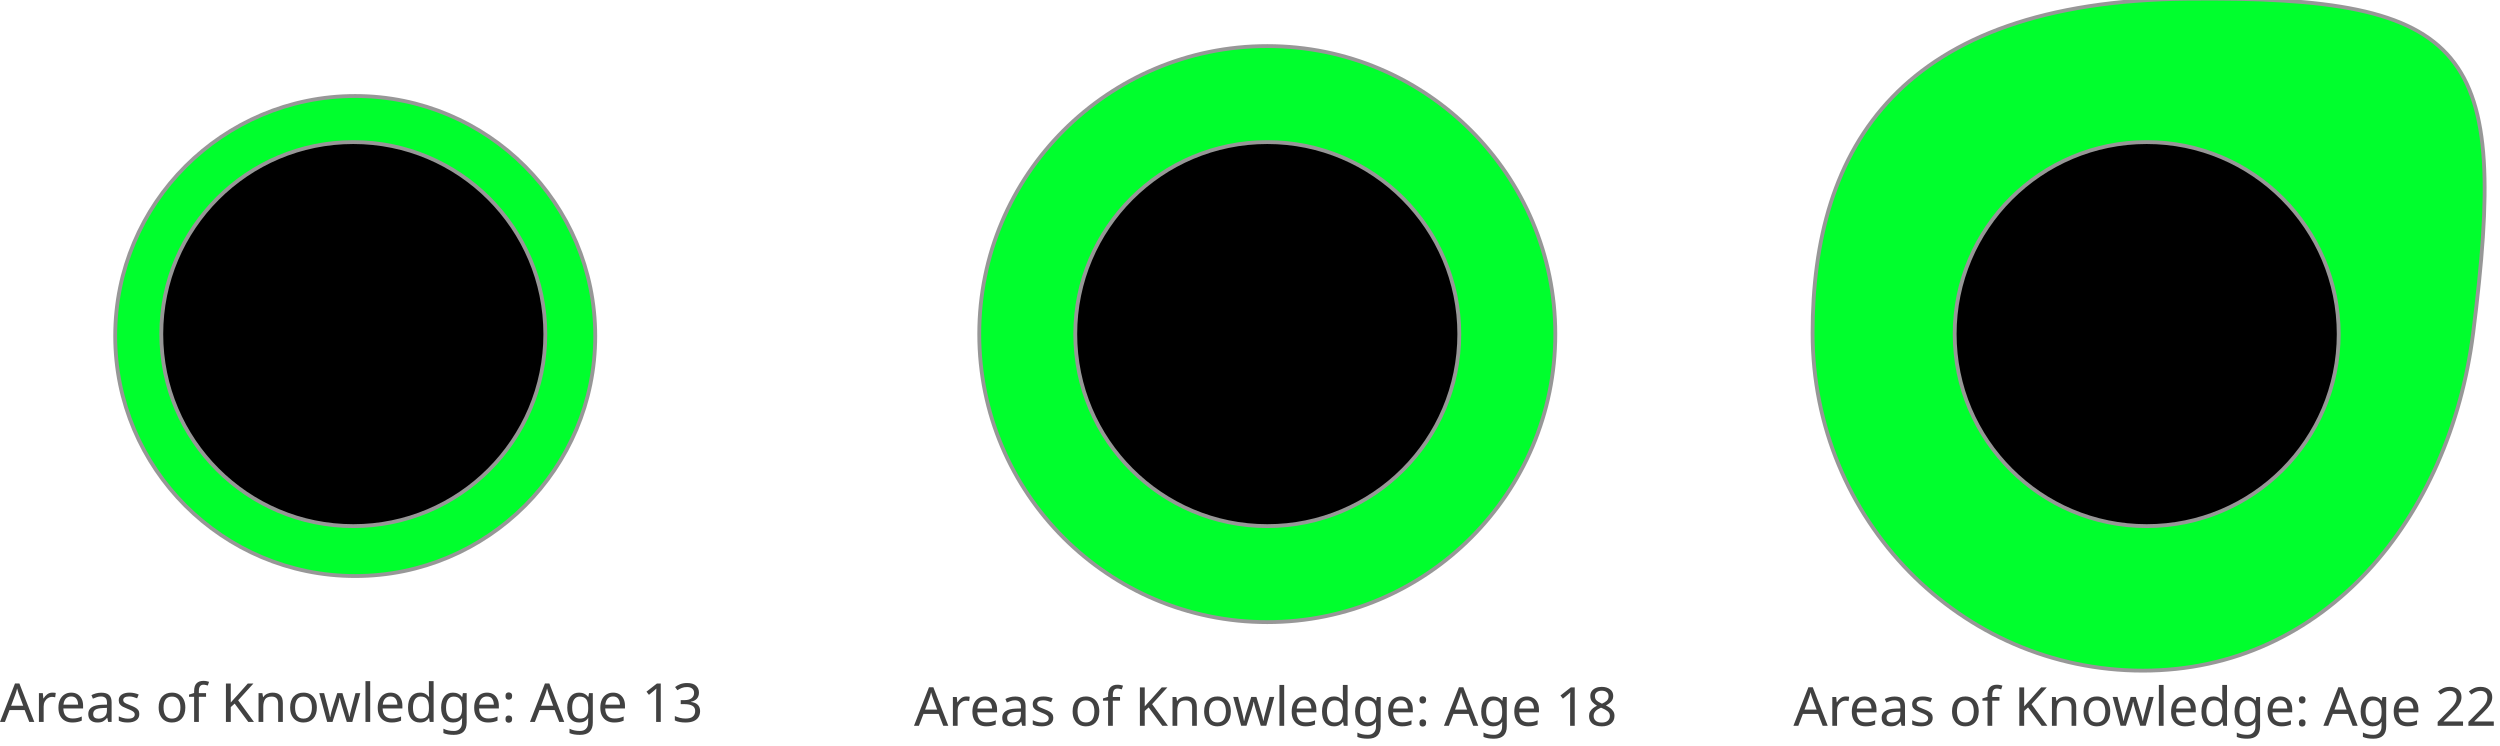
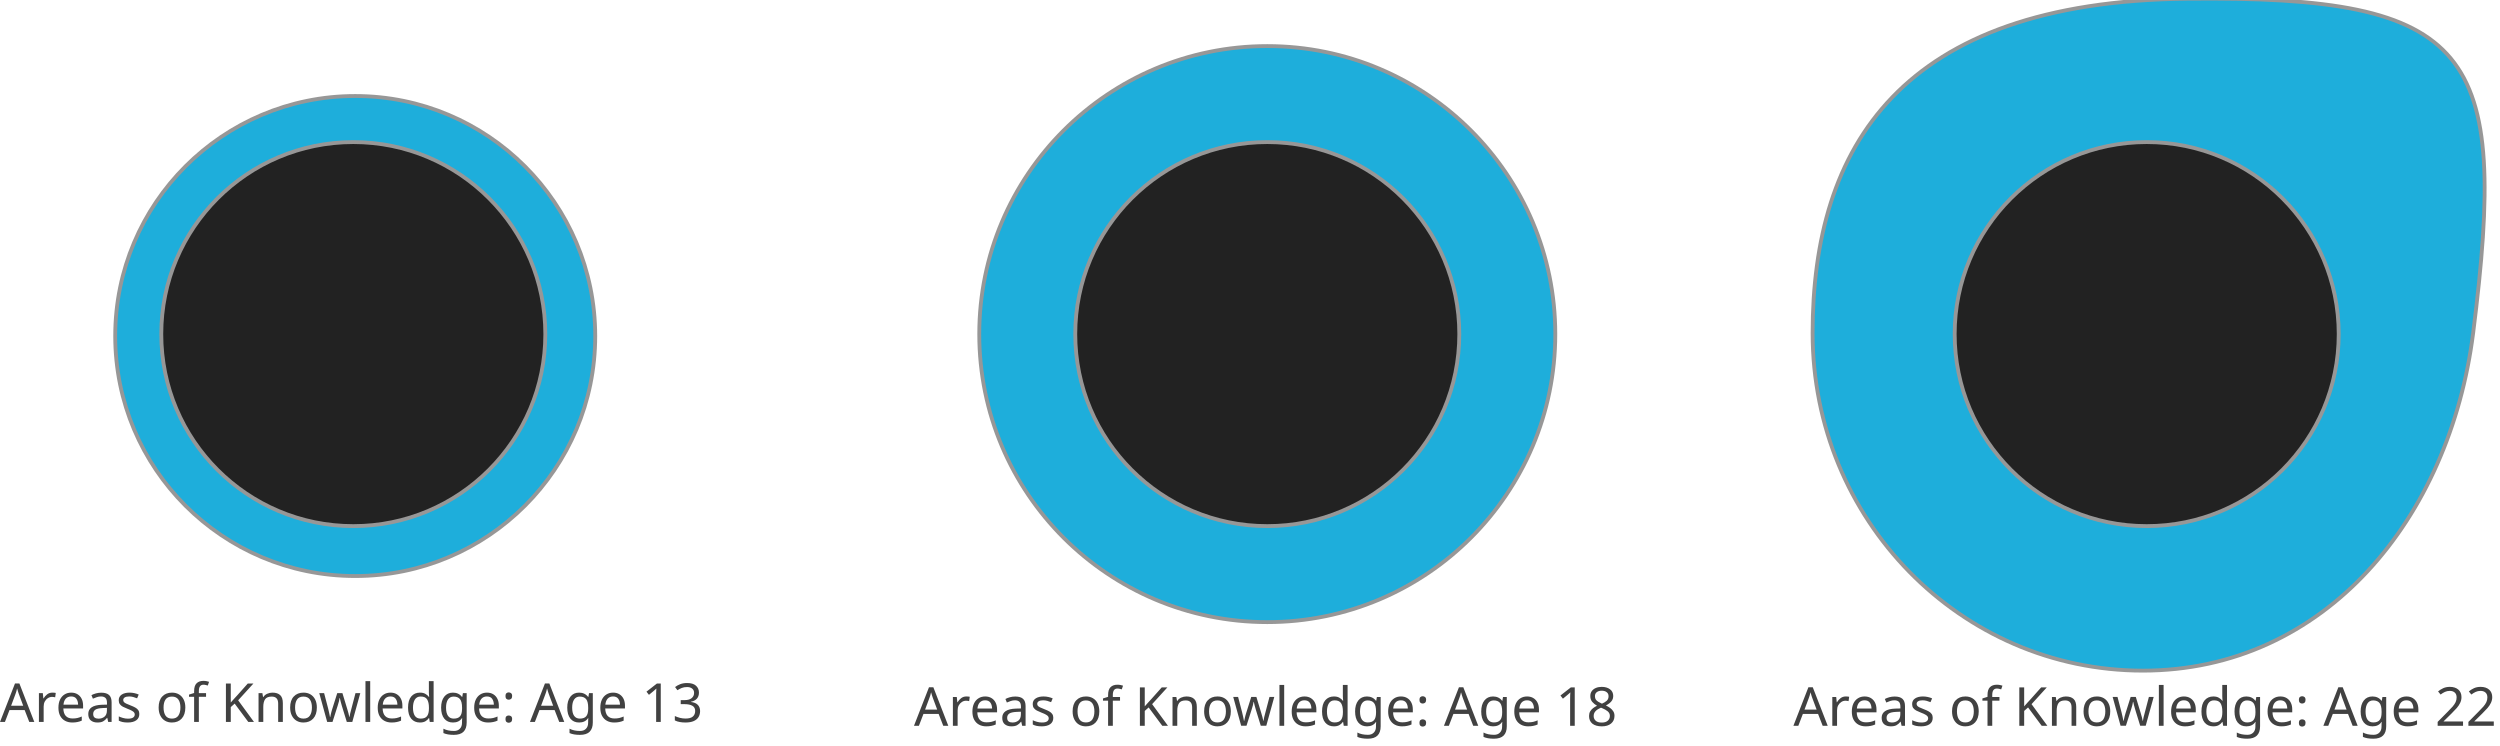
<svg xmlns="http://www.w3.org/2000/svg" width="651px" height="194px" viewBox="0 0 651 194" version="1.1">
  <defs />
  <g id="Page-1" stroke="none" stroke-width="1" fill="none" fill-rule="evenodd">
    <g id="Elementary" transform="translate(0, 25)">
-       <circle id="Oval-2" stroke="#979797" fill="#00FF2D" cx="92.5" cy="62.5" r="62.5" />
-       <circle id="Oval-1" stroke="#979797" fill="#000000" cx="92" cy="62" r="50" />
+       <circle id="Oval-2" stroke="#979797" fill="#1eaedb" cx="92.5" cy="62.5" r="62.5" />
+       <circle id="Oval-1" stroke="#979797" fill="#222222" cx="92" cy="62" r="50" />
      <text id="Areas-of-Knowledge:-" font-family="Avenir Next" font-size="14" font-weight="normal" fill="#414141">
        <tspan x="0" y="163">Areas of Knowledge: Age 13</tspan>
      </text>
    </g>
    <g id="High-School" transform="translate(238, 12)">
-       <circle id="Oval-2" stroke="#979797" fill="#00FF2D" cx="92" cy="75" r="75" />
-       <circle id="Oval-1" stroke="#979797" fill="#000000" cx="92" cy="75" r="50" />
+       <circle id="Oval-2" stroke="#979797" fill="#1eaedb" cx="92" cy="75" r="75" />
+       <circle id="Oval-1" stroke="#979797" fill="#222222" cx="92" cy="75" r="50" />
      <text id="Areas-of-Knowledge:-" font-family="Avenir Next" font-size="14" font-weight="normal" fill="#414141">
        <tspan x="0" y="177">Areas of Knowledge: Age 18</tspan>
      </text>
    </g>
    <g id="College" transform="translate(467, 0)">
-       <path d="M91.002,174.634 C138.499,174.634 170.91,134.878 177.003,86.762 C186.36,12.868 177.003,-1.109 102.452,-0.337 C27.901,0.435 5,38.233 5,86.762 C5,135.292 43.504,174.634 91.002,174.634 Z" id="Oval-2" stroke="#979797" fill="#00FF2D" />
-       <circle id="Oval-1" stroke="#979797" fill="#000000" cx="92" cy="87" r="50" />
+       <path d="M91.002,174.634 C138.499,174.634 170.91,134.878 177.003,86.762 C186.36,12.868 177.003,-1.109 102.452,-0.337 C27.901,0.435 5,38.233 5,86.762 C5,135.292 43.504,174.634 91.002,174.634 Z" id="Oval-2" stroke="#979797" fill="#1eaedb" />
+       <circle id="Oval-1" stroke="#979797" fill="#222222" cx="92" cy="87" r="50" />
      <text id="Areas-of-Knowledge:-" font-family="Avenir Next" font-size="14" font-weight="normal" fill="#414141">
        <tspan x="0" y="189">Areas of Knowledge: Age 22</tspan>
      </text>
    </g>
  </g>
</svg>
